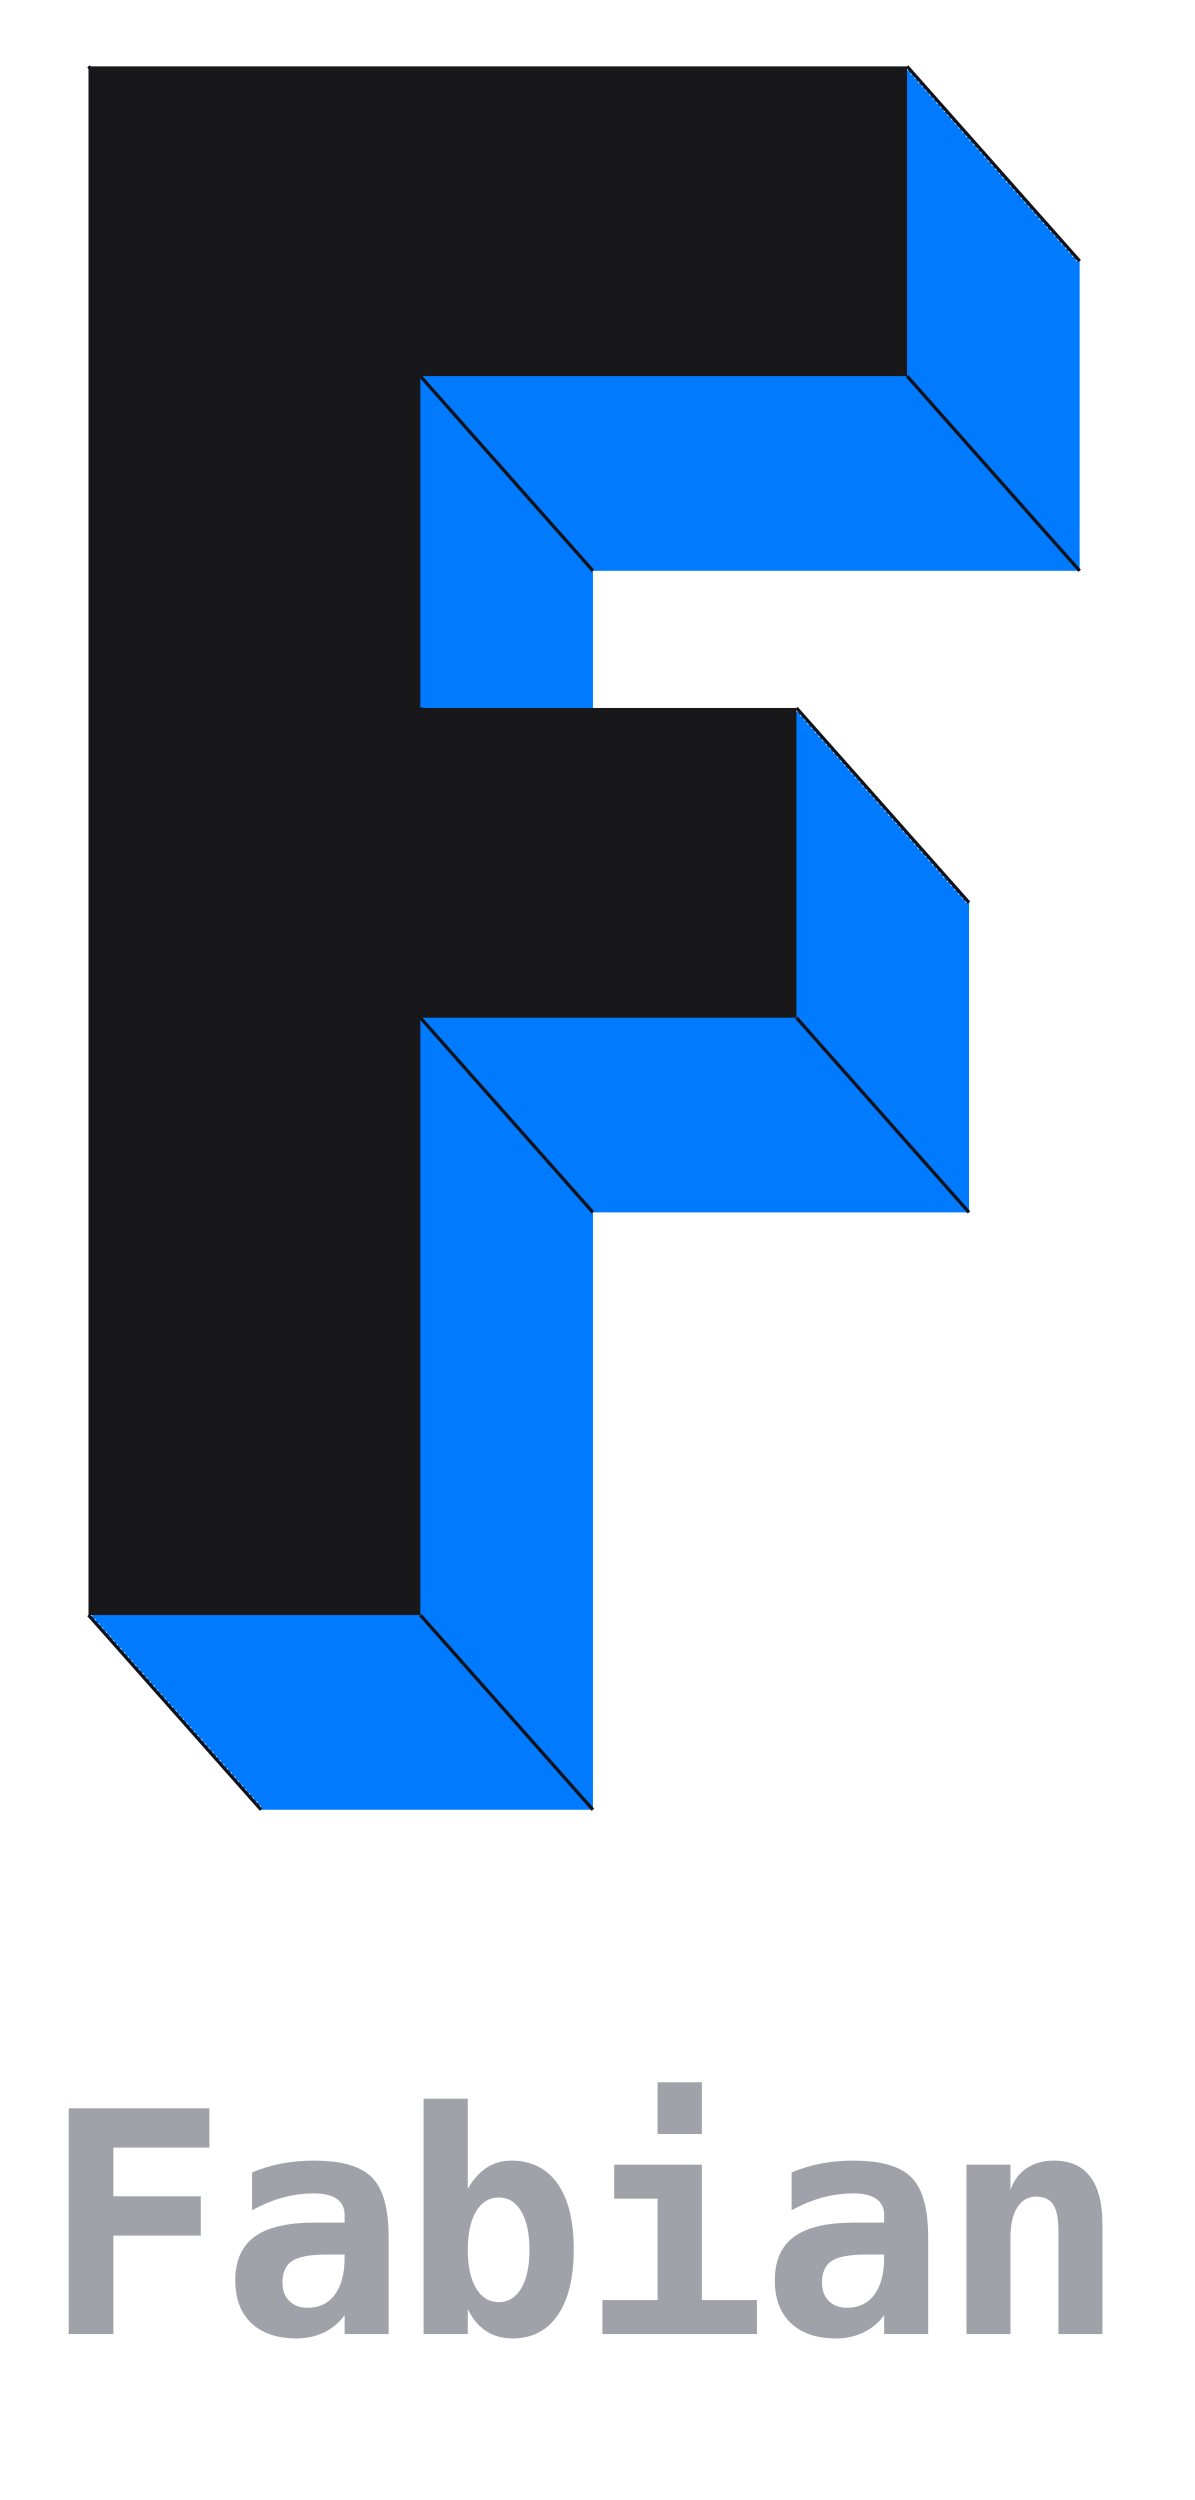
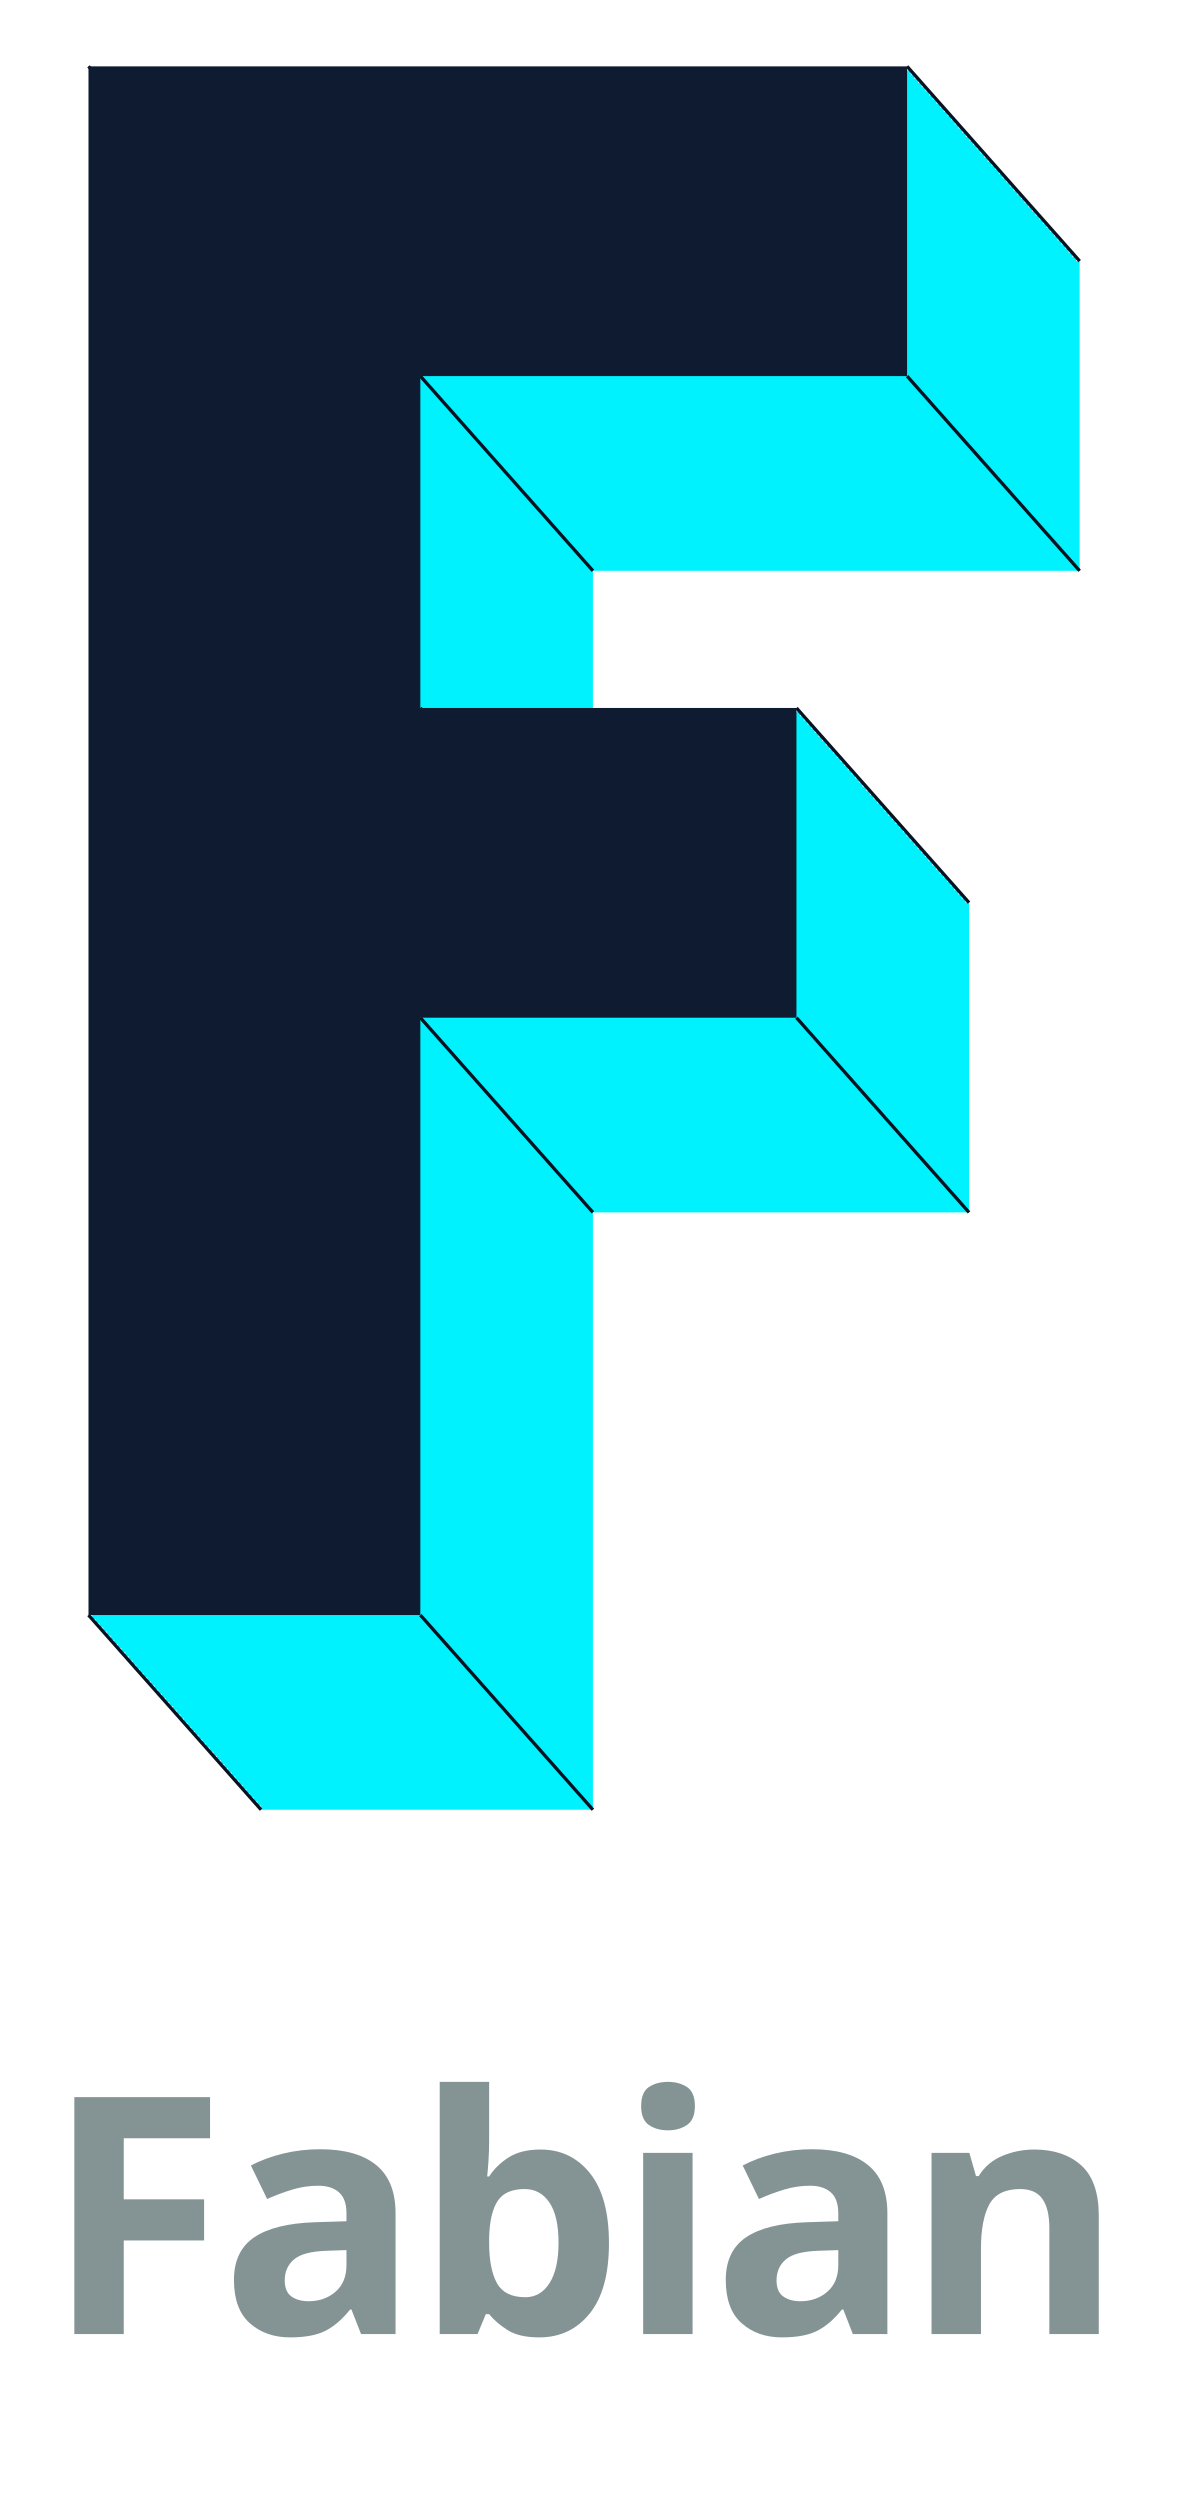
<svg xmlns="http://www.w3.org/2000/svg" viewBox="90 40 540 1130">
-   <path d="M 130,70 L 500,70 L 500,210 L 280,210 L 280,360 L 450,360 L 450,500 L 280,500 L 280,770 L 130,770 Z" transform="translate(78.00,88.00)" fill="#007aff" />
-   <path d="M 130,70 L 500,70 L 500,210 L 280,210 L 280,360 L 450,360 L 450,500 L 280,500 L 280,770 L 130,770 Z" transform="translate(76.34,86.13)" fill="#007aff" />
-   <path d="M 130,70 L 500,70 L 500,210 L 280,210 L 280,360 L 450,360 L 450,500 L 280,500 L 280,770 L 130,770 Z" transform="translate(74.68,84.26)" fill="#007aff" />
-   <path d="M 130,70 L 500,70 L 500,210 L 280,210 L 280,360 L 450,360 L 450,500 L 280,500 L 280,770 L 130,770 Z" transform="translate(73.02,82.38)" fill="#007aff" />
-   <path d="M 130,70 L 500,70 L 500,210 L 280,210 L 280,360 L 450,360 L 450,500 L 280,500 L 280,770 L 130,770 Z" transform="translate(71.36,80.51)" fill="#007aff" />
-   <path d="M 130,70 L 500,70 L 500,210 L 280,210 L 280,360 L 450,360 L 450,500 L 280,500 L 280,770 L 130,770 Z" transform="translate(69.70,78.64)" fill="#007aff" />
-   <path d="M 130,70 L 500,70 L 500,210 L 280,210 L 280,360 L 450,360 L 450,500 L 280,500 L 280,770 L 130,770 Z" transform="translate(68.04,76.77)" fill="#007aff" />
-   <path d="M 130,70 L 500,70 L 500,210 L 280,210 L 280,360 L 450,360 L 450,500 L 280,500 L 280,770 L 130,770 Z" transform="translate(66.38,74.89)" fill="#007aff" />
-   <path d="M 130,70 L 500,70 L 500,210 L 280,210 L 280,360 L 450,360 L 450,500 L 280,500 L 280,770 L 130,770 Z" transform="translate(64.72,73.02)" fill="#007aff" />
-   <path d="M 130,70 L 500,70 L 500,210 L 280,210 L 280,360 L 450,360 L 450,500 L 280,500 L 280,770 L 130,770 Z" transform="translate(63.06,71.15)" fill="#007aff" />
-   <path d="M 130,70 L 500,70 L 500,210 L 280,210 L 280,360 L 450,360 L 450,500 L 280,500 L 280,770 L 130,770 Z" transform="translate(61.40,69.28)" fill="#007aff" />
-   <path d="M 130,70 L 500,70 L 500,210 L 280,210 L 280,360 L 450,360 L 450,500 L 280,500 L 280,770 L 130,770 Z" transform="translate(59.74,67.40)" fill="#007aff" />
-   <path d="M 130,70 L 500,70 L 500,210 L 280,210 L 280,360 L 450,360 L 450,500 L 280,500 L 280,770 L 130,770 Z" transform="translate(58.09,65.53)" fill="#007aff" />
-   <path d="M 130,70 L 500,70 L 500,210 L 280,210 L 280,360 L 450,360 L 450,500 L 280,500 L 280,770 L 130,770 Z" transform="translate(56.43,63.66)" fill="#007aff" />
-   <path d="M 130,70 L 500,70 L 500,210 L 280,210 L 280,360 L 450,360 L 450,500 L 280,500 L 280,770 L 130,770 Z" transform="translate(54.77,61.79)" fill="#007aff" />
-   <path d="M 130,70 L 500,70 L 500,210 L 280,210 L 280,360 L 450,360 L 450,500 L 280,500 L 280,770 L 130,770 Z" transform="translate(53.11,59.91)" fill="#007aff" />
-   <path d="M 130,70 L 500,70 L 500,210 L 280,210 L 280,360 L 450,360 L 450,500 L 280,500 L 280,770 L 130,770 Z" transform="translate(51.45,58.04)" fill="#007aff" />
-   <path d="M 130,70 L 500,70 L 500,210 L 280,210 L 280,360 L 450,360 L 450,500 L 280,500 L 280,770 L 130,770 Z" transform="translate(49.79,56.17)" fill="#007aff" />
-   <path d="M 130,70 L 500,70 L 500,210 L 280,210 L 280,360 L 450,360 L 450,500 L 280,500 L 280,770 L 130,770 Z" transform="translate(48.13,54.30)" fill="#007aff" />
-   <path d="M 130,70 L 500,70 L 500,210 L 280,210 L 280,360 L 450,360 L 450,500 L 280,500 L 280,770 L 130,770 Z" transform="translate(46.47,52.43)" fill="#007aff" />
-   <path d="M 130,70 L 500,70 L 500,210 L 280,210 L 280,360 L 450,360 L 450,500 L 280,500 L 280,770 L 130,770 Z" transform="translate(44.81,50.55)" fill="#007aff" />
-   <path d="M 130,70 L 500,70 L 500,210 L 280,210 L 280,360 L 450,360 L 450,500 L 280,500 L 280,770 L 130,770 Z" transform="translate(43.15,48.68)" fill="#007aff" />
-   <path d="M 130,70 L 500,70 L 500,210 L 280,210 L 280,360 L 450,360 L 450,500 L 280,500 L 280,770 L 130,770 Z" transform="translate(41.49,46.81)" fill="#007aff" />
-   <path d="M 130,70 L 500,70 L 500,210 L 280,210 L 280,360 L 450,360 L 450,500 L 280,500 L 280,770 L 130,770 Z" transform="translate(39.83,44.94)" fill="#007aff" />
-   <path d="M 130,70 L 500,70 L 500,210 L 280,210 L 280,360 L 450,360 L 450,500 L 280,500 L 280,770 L 130,770 Z" transform="translate(38.17,43.06)" fill="#007aff" />
-   <path d="M 130,70 L 500,70 L 500,210 L 280,210 L 280,360 L 450,360 L 450,500 L 280,500 L 280,770 L 130,770 Z" transform="translate(36.51,41.19)" fill="#007aff" />
-   <path d="M 130,70 L 500,70 L 500,210 L 280,210 L 280,360 L 450,360 L 450,500 L 280,500 L 280,770 L 130,770 Z" transform="translate(34.85,39.32)" fill="#007aff" />
-   <path d="M 130,70 L 500,70 L 500,210 L 280,210 L 280,360 L 450,360 L 450,500 L 280,500 L 280,770 L 130,770 Z" transform="translate(33.19,37.45)" fill="#007aff" />
-   <path d="M 130,70 L 500,70 L 500,210 L 280,210 L 280,360 L 450,360 L 450,500 L 280,500 L 280,770 L 130,770 Z" transform="translate(31.53,35.57)" fill="#007aff" />
-   <path d="M 130,70 L 500,70 L 500,210 L 280,210 L 280,360 L 450,360 L 450,500 L 280,500 L 280,770 L 130,770 Z" transform="translate(29.87,33.70)" fill="#007aff" />
-   <path d="M 130,70 L 500,70 L 500,210 L 280,210 L 280,360 L 450,360 L 450,500 L 280,500 L 280,770 L 130,770 Z" transform="translate(28.21,31.83)" fill="#007aff" />
-   <path d="M 130,70 L 500,70 L 500,210 L 280,210 L 280,360 L 450,360 L 450,500 L 280,500 L 280,770 L 130,770 Z" transform="translate(26.55,29.96)" fill="#007aff" />
-   <path d="M 130,70 L 500,70 L 500,210 L 280,210 L 280,360 L 450,360 L 450,500 L 280,500 L 280,770 L 130,770 Z" transform="translate(24.89,28.09)" fill="#007aff" />
-   <path d="M 130,70 L 500,70 L 500,210 L 280,210 L 280,360 L 450,360 L 450,500 L 280,500 L 280,770 L 130,770 Z" transform="translate(23.23,26.21)" fill="#007aff" />
-   <path d="M 130,70 L 500,70 L 500,210 L 280,210 L 280,360 L 450,360 L 450,500 L 280,500 L 280,770 L 130,770 Z" transform="translate(21.57,24.34)" fill="#007aff" />
-   <path d="M 130,70 L 500,70 L 500,210 L 280,210 L 280,360 L 450,360 L 450,500 L 280,500 L 280,770 L 130,770 Z" transform="translate(19.91,22.47)" fill="#007aff" />
-   <path d="M 130,70 L 500,70 L 500,210 L 280,210 L 280,360 L 450,360 L 450,500 L 280,500 L 280,770 L 130,770 Z" transform="translate(18.26,20.60)" fill="#007aff" />
-   <path d="M 130,70 L 500,70 L 500,210 L 280,210 L 280,360 L 450,360 L 450,500 L 280,500 L 280,770 L 130,770 Z" transform="translate(16.60,18.72)" fill="#007aff" />
-   <path d="M 130,70 L 500,70 L 500,210 L 280,210 L 280,360 L 450,360 L 450,500 L 280,500 L 280,770 L 130,770 Z" transform="translate(14.94,16.85)" fill="#007aff" />
-   <path d="M 130,70 L 500,70 L 500,210 L 280,210 L 280,360 L 450,360 L 450,500 L 280,500 L 280,770 L 130,770 Z" transform="translate(13.28,14.98)" fill="#007aff" />
-   <path d="M 130,70 L 500,70 L 500,210 L 280,210 L 280,360 L 450,360 L 450,500 L 280,500 L 280,770 L 130,770 Z" transform="translate(11.62,13.11)" fill="#007aff" />
-   <path d="M 130,70 L 500,70 L 500,210 L 280,210 L 280,360 L 450,360 L 450,500 L 280,500 L 280,770 L 130,770 Z" transform="translate(9.96,11.23)" fill="#007aff" />
-   <path d="M 130,70 L 500,70 L 500,210 L 280,210 L 280,360 L 450,360 L 450,500 L 280,500 L 280,770 L 130,770 Z" transform="translate(8.30,9.36)" fill="#007aff" />
-   <path d="M 130,70 L 500,70 L 500,210 L 280,210 L 280,360 L 450,360 L 450,500 L 280,500 L 280,770 L 130,770 Z" transform="translate(6.64,7.49)" fill="#007aff" />
-   <path d="M 130,70 L 500,70 L 500,210 L 280,210 L 280,360 L 450,360 L 450,500 L 280,500 L 280,770 L 130,770 Z" transform="translate(4.98,5.62)" fill="#007aff" />
-   <path d="M 130,70 L 500,70 L 500,210 L 280,210 L 280,360 L 450,360 L 450,500 L 280,500 L 280,770 L 130,770 Z" transform="translate(3.32,3.74)" fill="#007aff" />
-   <path d="M 130,70 L 500,70 L 500,210 L 280,210 L 280,360 L 450,360 L 450,500 L 280,500 L 280,770 L 130,770 Z" transform="translate(1.66,1.87)" fill="#007aff" />
-   <line x1="130" y1="70" x2="208" y2="158" stroke="#12131a" stroke-width="1.5" />
-   <line x1="500" y1="70" x2="578" y2="158" stroke="#12131a" stroke-width="1.5" />
-   <line x1="500" y1="210" x2="578" y2="298" stroke="#12131a" stroke-width="1.5" />
-   <line x1="280" y1="210" x2="358" y2="298" stroke="#12131a" stroke-width="1.5" />
-   <line x1="280" y1="360" x2="358" y2="448" stroke="#12131a" stroke-width="1.5" />
-   <line x1="450" y1="360" x2="528" y2="448" stroke="#12131a" stroke-width="1.5" />
-   <line x1="450" y1="500" x2="528" y2="588" stroke="#12131a" stroke-width="1.5" />
-   <line x1="280" y1="500" x2="358" y2="588" stroke="#12131a" stroke-width="1.5" />
-   <line x1="280" y1="770" x2="358" y2="858" stroke="#12131a" stroke-width="1.5" />
-   <line x1="130" y1="770" x2="208" y2="858" stroke="#12131a" stroke-width="1.5" />
-   <path d="M 130,70 L 500,70 L 500,210 L 280,210 L 280,360 L 450,360 L 450,500 L 280,500 L 280,770 L 130,770 Z" fill="#18181b" />
-   <text x="354" y="1095" text-anchor="middle" font-family="'JetBrains Mono',monospace" font-weight="700" font-size="140" fill="#a1a1aa" letter-spacing="-3">Fabian</text>
+   <path d="M 130,70 L 500,70 L 500,210 L 280,210 L 280,360 L 450,360 L 450,500 L 280,500 L 280,770 L 130,770 Z" transform="translate(78.00,88.00)" fill="#00f2ff" />
+   <path d="M 130,70 L 500,70 L 500,210 L 280,210 L 280,360 L 450,360 L 450,500 L 280,500 L 280,770 L 130,770 Z" transform="translate(76.34,86.13)" fill="#00f2ff" />
+   <path d="M 130,70 L 500,70 L 500,210 L 280,210 L 280,360 L 450,360 L 450,500 L 280,500 L 280,770 L 130,770 Z" transform="translate(74.68,84.26)" fill="#00f2ff" />
+   <path d="M 130,70 L 500,70 L 500,210 L 280,210 L 280,360 L 450,360 L 450,500 L 280,500 L 280,770 L 130,770 Z" transform="translate(73.02,82.38)" fill="#00f2ff" />
+   <path d="M 130,70 L 500,70 L 500,210 L 280,210 L 280,360 L 450,360 L 450,500 L 280,500 L 280,770 L 130,770 Z" transform="translate(71.36,80.51)" fill="#00f2ff" />
+   <path d="M 130,70 L 500,70 L 500,210 L 280,210 L 280,360 L 450,360 L 450,500 L 280,500 L 280,770 L 130,770 Z" transform="translate(69.70,78.64)" fill="#00f2ff" />
+   <path d="M 130,70 L 500,70 L 500,210 L 280,210 L 280,360 L 450,360 L 450,500 L 280,500 L 280,770 L 130,770 Z" transform="translate(68.04,76.77)" fill="#00f2ff" />
+   <path d="M 130,70 L 500,70 L 500,210 L 280,210 L 280,360 L 450,360 L 450,500 L 280,500 L 280,770 L 130,770 Z" transform="translate(66.38,74.89)" fill="#00f2ff" />
+   <path d="M 130,70 L 500,70 L 500,210 L 280,210 L 280,360 L 450,360 L 450,500 L 280,500 L 280,770 L 130,770 Z" transform="translate(64.72,73.02)" fill="#00f2ff" />
+   <path d="M 130,70 L 500,70 L 500,210 L 280,210 L 280,360 L 450,360 L 450,500 L 280,500 L 280,770 L 130,770 Z" transform="translate(63.06,71.15)" fill="#00f2ff" />
+   <path d="M 130,70 L 500,70 L 500,210 L 280,210 L 280,360 L 450,360 L 450,500 L 280,500 L 280,770 L 130,770 Z" transform="translate(61.40,69.28)" fill="#00f2ff" />
+   <path d="M 130,70 L 500,70 L 500,210 L 280,210 L 280,360 L 450,360 L 450,500 L 280,500 L 280,770 L 130,770 Z" transform="translate(59.74,67.40)" fill="#00f2ff" />
+   <path d="M 130,70 L 500,70 L 500,210 L 280,210 L 280,360 L 450,360 L 450,500 L 280,500 L 280,770 L 130,770 Z" transform="translate(58.09,65.53)" fill="#00f2ff" />
+   <path d="M 130,70 L 500,70 L 500,210 L 280,210 L 280,360 L 450,360 L 450,500 L 280,500 L 280,770 L 130,770 Z" transform="translate(56.43,63.66)" fill="#00f2ff" />
+   <path d="M 130,70 L 500,70 L 500,210 L 280,210 L 280,360 L 450,360 L 450,500 L 280,500 L 280,770 L 130,770 Z" transform="translate(54.77,61.79)" fill="#00f2ff" />
+   <path d="M 130,70 L 500,70 L 500,210 L 280,210 L 280,360 L 450,360 L 450,500 L 280,500 L 280,770 L 130,770 Z" transform="translate(53.11,59.91)" fill="#00f2ff" />
+   <path d="M 130,70 L 500,70 L 500,210 L 280,210 L 280,360 L 450,360 L 450,500 L 280,500 L 280,770 L 130,770 Z" transform="translate(51.45,58.04)" fill="#00f2ff" />
+   <path d="M 130,70 L 500,70 L 500,210 L 280,210 L 280,360 L 450,360 L 450,500 L 280,500 L 280,770 L 130,770 Z" transform="translate(49.79,56.17)" fill="#00f2ff" />
+   <path d="M 130,70 L 500,70 L 500,210 L 280,210 L 280,360 L 450,360 L 450,500 L 280,500 L 280,770 L 130,770 Z" transform="translate(48.13,54.30)" fill="#00f2ff" />
+   <path d="M 130,70 L 500,70 L 500,210 L 280,210 L 280,360 L 450,360 L 450,500 L 280,500 L 280,770 L 130,770 Z" transform="translate(46.47,52.43)" fill="#00f2ff" />
+   <path d="M 130,70 L 500,70 L 500,210 L 280,210 L 280,360 L 450,360 L 450,500 L 280,500 L 280,770 L 130,770 Z" transform="translate(44.81,50.55)" fill="#00f2ff" />
+   <path d="M 130,70 L 500,70 L 500,210 L 280,210 L 280,360 L 450,360 L 450,500 L 280,500 L 280,770 L 130,770 Z" transform="translate(43.15,48.68)" fill="#00f2ff" />
+   <path d="M 130,70 L 500,70 L 500,210 L 280,210 L 280,360 L 450,360 L 450,500 L 280,500 L 280,770 L 130,770 Z" transform="translate(41.49,46.81)" fill="#00f2ff" />
+   <path d="M 130,70 L 500,70 L 500,210 L 280,210 L 280,360 L 450,360 L 450,500 L 280,500 L 280,770 L 130,770 Z" transform="translate(39.83,44.94)" fill="#00f2ff" />
+   <path d="M 130,70 L 500,70 L 500,210 L 280,210 L 280,360 L 450,360 L 450,500 L 280,500 L 280,770 L 130,770 Z" transform="translate(38.17,43.06)" fill="#00f2ff" />
+   <path d="M 130,70 L 500,70 L 500,210 L 280,210 L 280,360 L 450,360 L 450,500 L 280,500 L 280,770 L 130,770 Z" transform="translate(36.51,41.19)" fill="#00f2ff" />
+   <path d="M 130,70 L 500,70 L 500,210 L 280,210 L 280,360 L 450,360 L 450,500 L 280,500 L 280,770 L 130,770 Z" transform="translate(34.85,39.32)" fill="#00f2ff" />
+   <path d="M 130,70 L 500,70 L 500,210 L 280,210 L 280,360 L 450,360 L 450,500 L 280,500 L 280,770 L 130,770 Z" transform="translate(33.19,37.45)" fill="#00f2ff" />
+   <path d="M 130,70 L 500,70 L 500,210 L 280,210 L 280,360 L 450,360 L 450,500 L 280,500 L 280,770 L 130,770 Z" transform="translate(31.53,35.57)" fill="#00f2ff" />
+   <path d="M 130,70 L 500,70 L 500,210 L 280,210 L 280,360 L 450,360 L 450,500 L 280,500 L 280,770 L 130,770 Z" transform="translate(29.87,33.70)" fill="#00f2ff" />
+   <path d="M 130,70 L 500,70 L 500,210 L 280,210 L 280,360 L 450,360 L 450,500 L 280,500 L 280,770 L 130,770 Z" transform="translate(28.21,31.83)" fill="#00f2ff" />
+   <path d="M 130,70 L 500,70 L 500,210 L 280,210 L 280,360 L 450,360 L 450,500 L 280,500 L 280,770 L 130,770 Z" transform="translate(26.55,29.96)" fill="#00f2ff" />
+   <path d="M 130,70 L 500,70 L 500,210 L 280,210 L 280,360 L 450,360 L 450,500 L 280,500 L 280,770 L 130,770 Z" transform="translate(24.89,28.09)" fill="#00f2ff" />
+   <path d="M 130,70 L 500,70 L 500,210 L 280,210 L 280,360 L 450,360 L 450,500 L 280,500 L 280,770 L 130,770 Z" transform="translate(23.23,26.21)" fill="#00f2ff" />
+   <path d="M 130,70 L 500,70 L 500,210 L 280,210 L 280,360 L 450,360 L 450,500 L 280,500 L 280,770 L 130,770 Z" transform="translate(21.57,24.34)" fill="#00f2ff" />
+   <path d="M 130,70 L 500,70 L 500,210 L 280,210 L 280,360 L 450,360 L 450,500 L 280,500 L 280,770 L 130,770 Z" transform="translate(19.91,22.47)" fill="#00f2ff" />
+   <path d="M 130,70 L 500,70 L 500,210 L 280,210 L 280,360 L 450,360 L 450,500 L 280,500 L 280,770 L 130,770 Z" transform="translate(18.26,20.60)" fill="#00f2ff" />
+   <path d="M 130,70 L 500,70 L 500,210 L 280,210 L 280,360 L 450,360 L 450,500 L 280,500 L 280,770 L 130,770 Z" transform="translate(16.60,18.72)" fill="#00f2ff" />
+   <path d="M 130,70 L 500,70 L 500,210 L 280,210 L 280,360 L 450,360 L 450,500 L 280,500 L 280,770 L 130,770 Z" transform="translate(14.94,16.85)" fill="#00f2ff" />
+   <path d="M 130,70 L 500,70 L 500,210 L 280,210 L 280,360 L 450,360 L 450,500 L 280,500 L 280,770 L 130,770 Z" transform="translate(13.28,14.98)" fill="#00f2ff" />
+   <path d="M 130,70 L 500,70 L 500,210 L 280,210 L 280,360 L 450,360 L 450,500 L 280,500 L 280,770 L 130,770 Z" transform="translate(11.62,13.11)" fill="#00f2ff" />
+   <path d="M 130,70 L 500,70 L 500,210 L 280,210 L 280,360 L 450,360 L 450,500 L 280,500 L 280,770 L 130,770 Z" transform="translate(9.96,11.23)" fill="#00f2ff" />
+   <path d="M 130,70 L 500,70 L 500,210 L 280,210 L 280,360 L 450,360 L 450,500 L 280,500 L 280,770 L 130,770 Z" transform="translate(8.30,9.36)" fill="#00f2ff" />
+   <path d="M 130,70 L 500,70 L 500,210 L 280,210 L 280,360 L 450,360 L 450,500 L 280,500 L 280,770 L 130,770 Z" transform="translate(6.64,7.49)" fill="#00f2ff" />
+   <path d="M 130,70 L 500,70 L 500,210 L 280,210 L 280,360 L 450,360 L 450,500 L 280,500 L 280,770 L 130,770 Z" transform="translate(4.98,5.62)" fill="#00f2ff" />
+   <path d="M 130,70 L 500,70 L 500,210 L 280,210 L 280,360 L 450,360 L 450,500 L 280,500 L 280,770 L 130,770 Z" transform="translate(3.32,3.74)" fill="#00f2ff" />
+   <path d="M 130,70 L 500,70 L 500,210 L 280,210 L 280,360 L 450,360 L 450,500 L 280,500 L 280,770 L 130,770 Z" transform="translate(1.66,1.87)" fill="#00f2ff" />
+   <line x1="130" y1="70" x2="208" y2="158" stroke="#0a1221" stroke-width="1.5" />
+   <line x1="500" y1="70" x2="578" y2="158" stroke="#0a1221" stroke-width="1.5" />
+   <line x1="500" y1="210" x2="578" y2="298" stroke="#0a1221" stroke-width="1.5" />
+   <line x1="280" y1="210" x2="358" y2="298" stroke="#0a1221" stroke-width="1.5" />
+   <line x1="280" y1="360" x2="358" y2="448" stroke="#0a1221" stroke-width="1.5" />
+   <line x1="450" y1="360" x2="528" y2="448" stroke="#0a1221" stroke-width="1.5" />
+   <line x1="450" y1="500" x2="528" y2="588" stroke="#0a1221" stroke-width="1.5" />
+   <line x1="280" y1="500" x2="358" y2="588" stroke="#0a1221" stroke-width="1.5" />
+   <line x1="280" y1="770" x2="358" y2="858" stroke="#0a1221" stroke-width="1.5" />
+   <line x1="130" y1="770" x2="208" y2="858" stroke="#0a1221" stroke-width="1.5" />
+   <path d="M 130,70 L 500,70 L 500,210 L 280,210 L 280,360 L 450,360 L 450,500 L 280,500 L 280,770 L 130,770 Z" fill="#0f1b30" />
+   <text x="354" y="1095" text-anchor="middle" font-family="'Geist',sans-serif" font-weight="700" font-size="150" fill="#849495" letter-spacing="-3">Fabian</text>
</svg>
